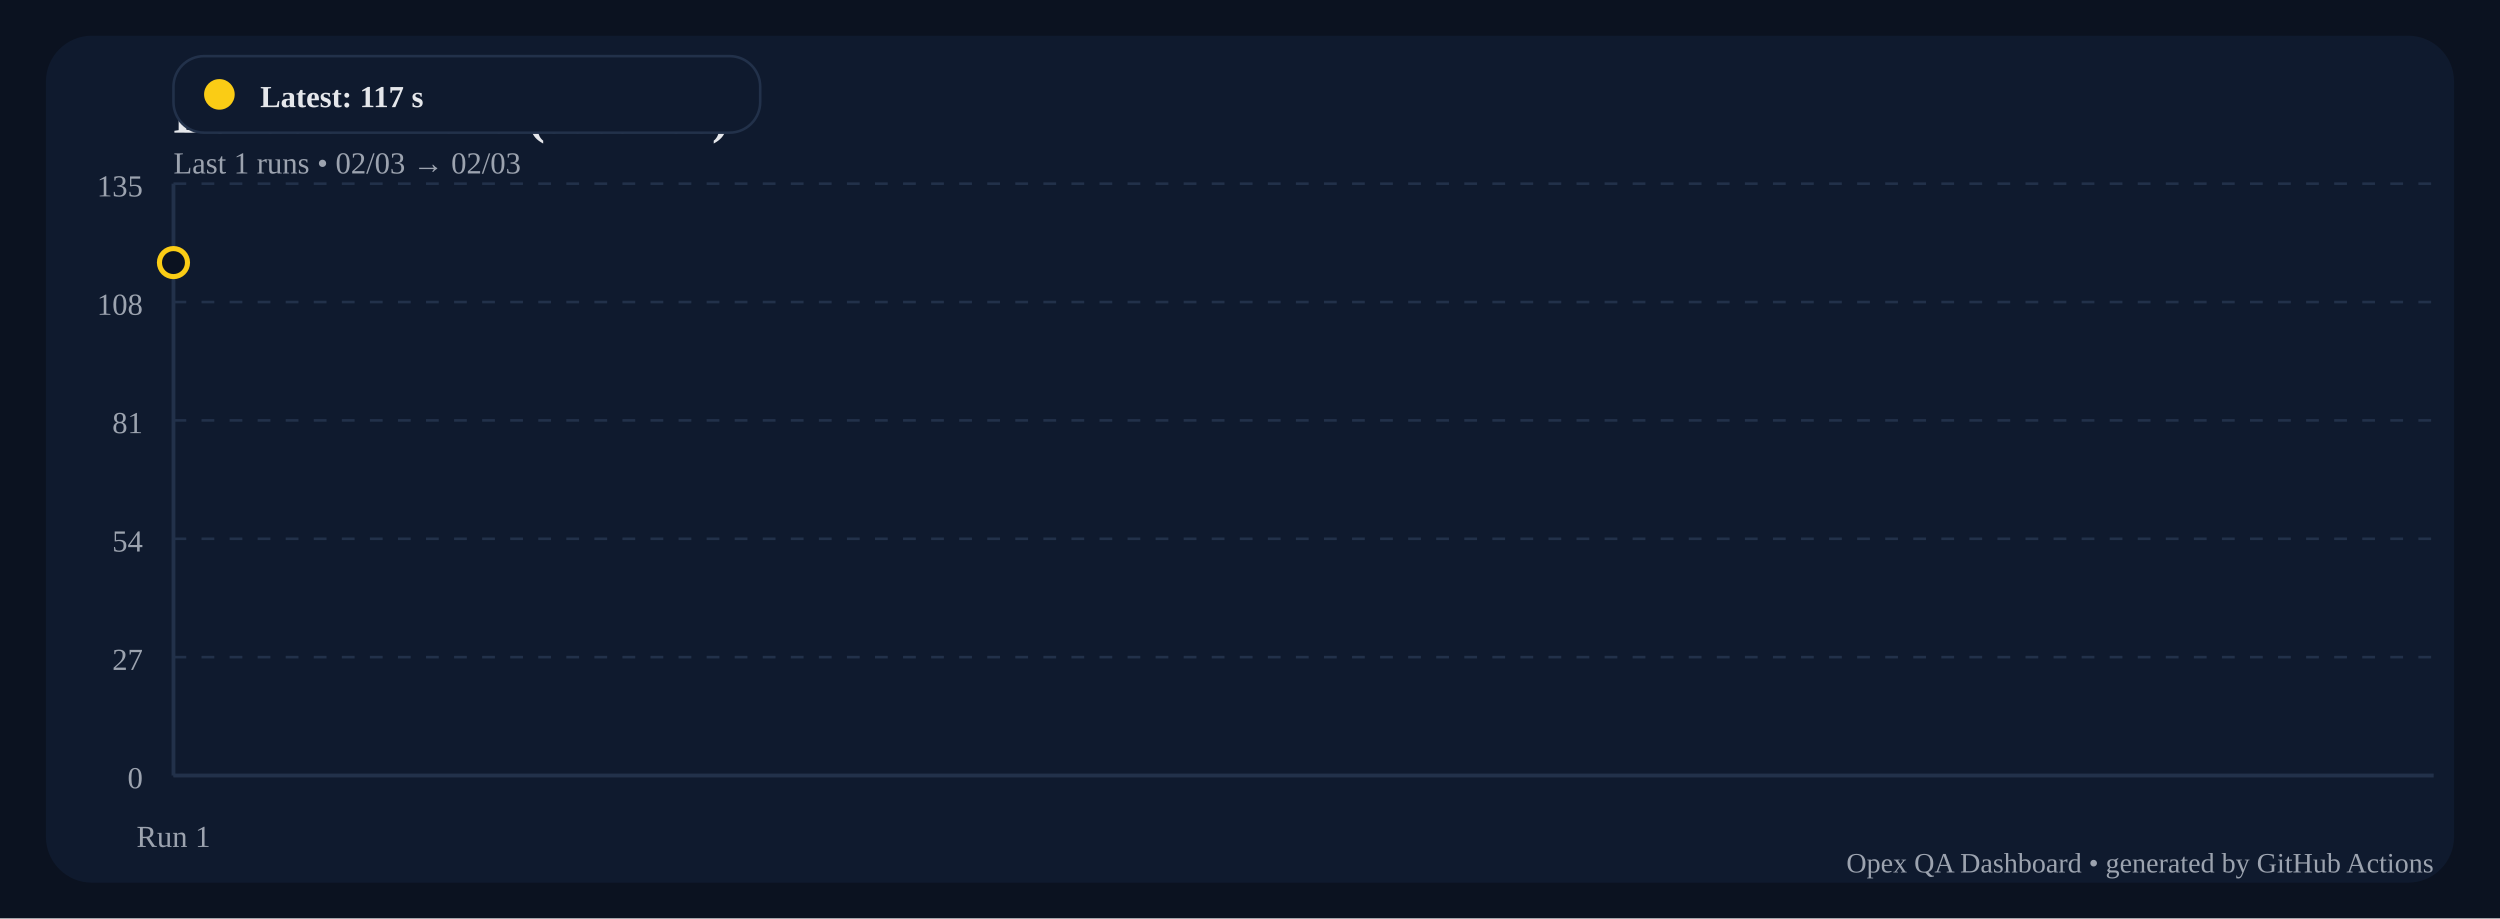
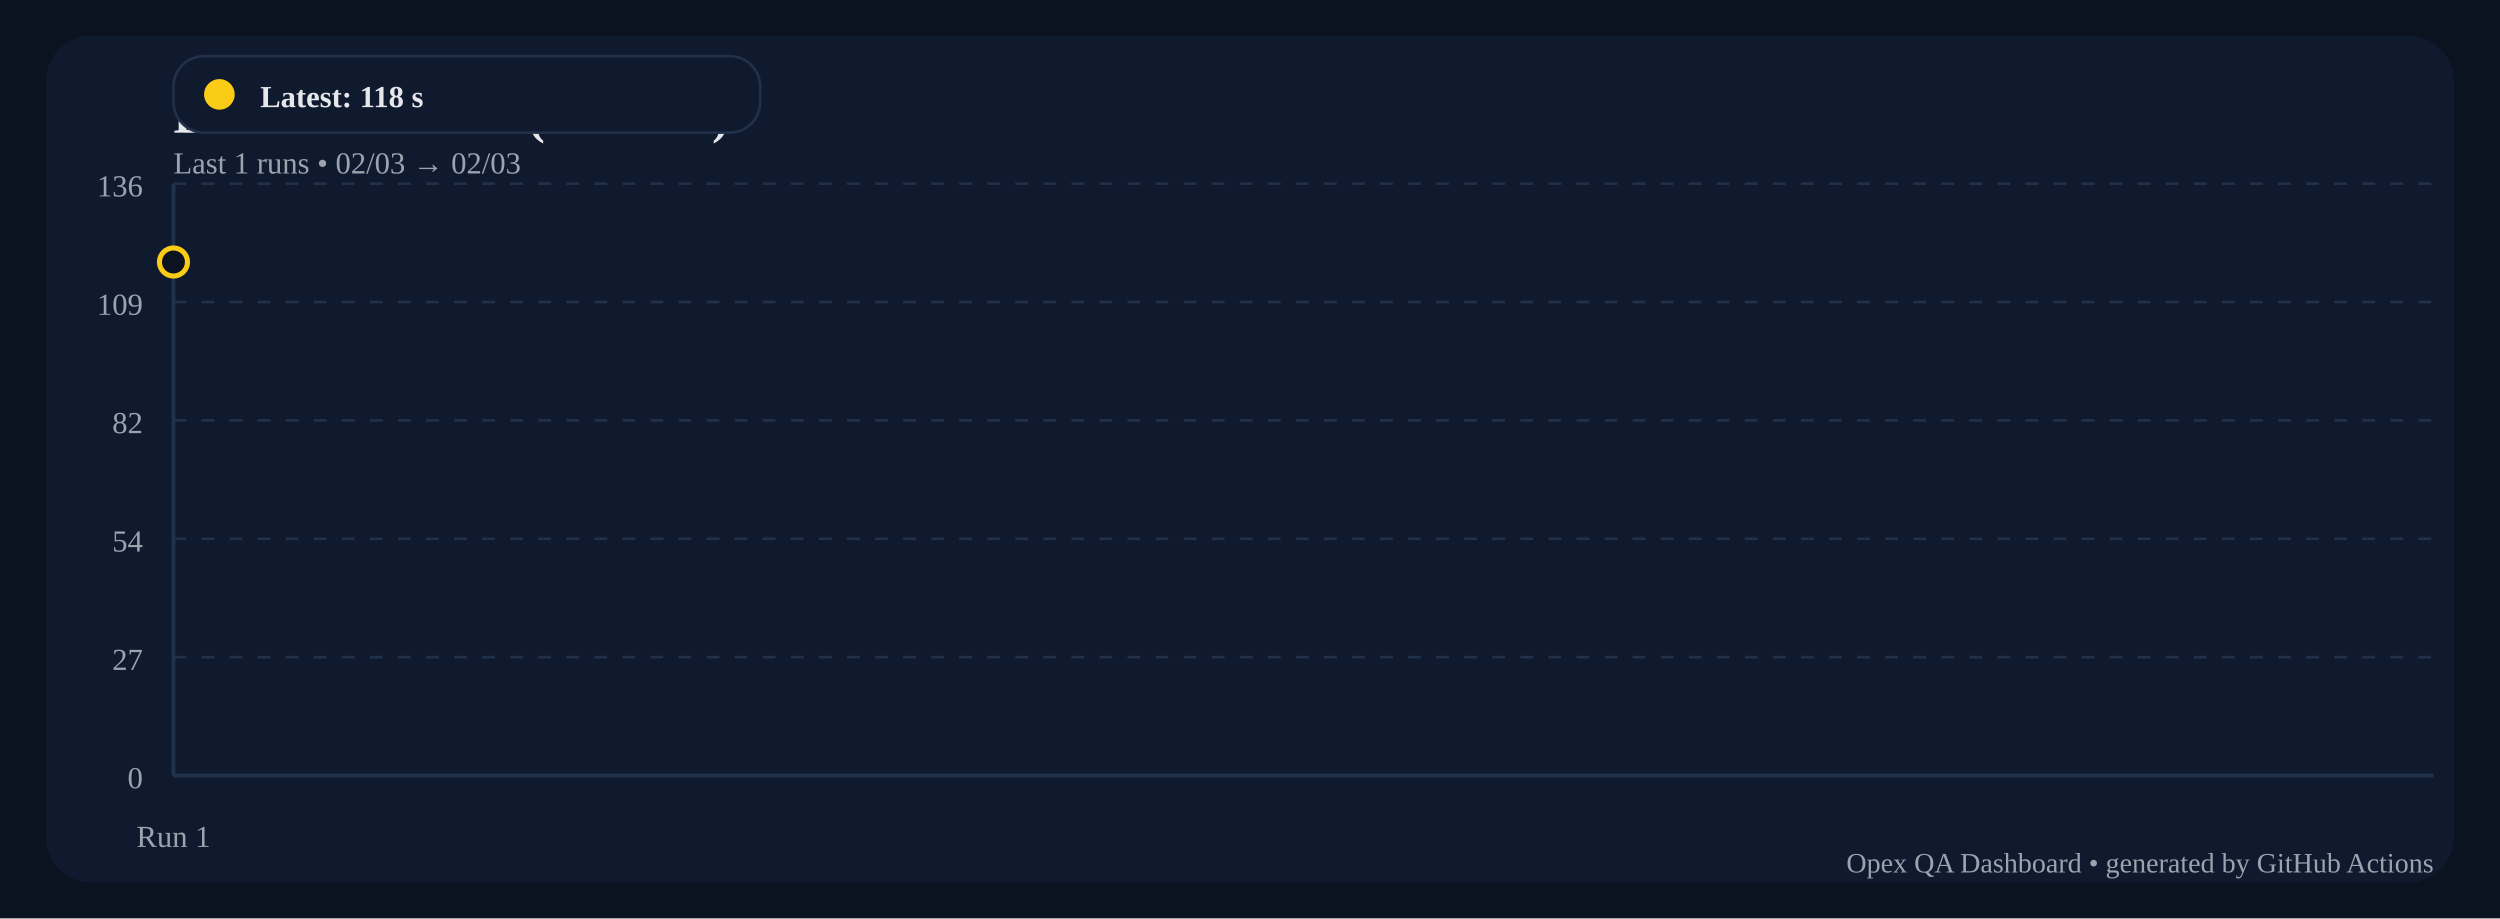
<svg xmlns="http://www.w3.org/2000/svg" width="980" height="360" viewBox="0 0 980 360">
  <defs>
    <linearGradient id="lineGlow_duration.svg" x1="0" y1="0" x2="1" y2="0">
      <stop offset="0" stop-color="#facc15" stop-opacity="0.15" />
      <stop offset="1" stop-color="#facc15" stop-opacity="0.45" />
    </linearGradient>
  </defs>
  <rect x="0" y="0" width="980" height="360" fill="#0b1220" />
  <rect x="18" y="14" width="944" height="332" rx="18" fill="#0f1a2e" />
  <text x="68" y="52" fill="#e5e7eb" font-size="20" font-weight="800">Duration Trend (seconds)</text>
  <text x="68" y="68" fill="#9ca3af" font-size="12">Last 1 runs • 02/03 → 02/03</text>
  <g>
    <rect x="68" y="22" rx="12" ry="12" width="230" height="30" fill="#0f1a2e" stroke="#22314a" />
    <circle cx="86" cy="37" r="6" fill="#facc15" />
    <text x="102" y="42" fill="#e5e7eb" font-size="12" font-weight="700">
-         Latest: 117 s
+         Latest: 118 s
      </text>
  </g>
  <line x1="68" y1="72" x2="954" y2="72" stroke="#22314a" stroke-dasharray="5 6" stroke-width="1" />
  <line x1="68" y1="118.4" x2="954" y2="118.4" stroke="#22314a" stroke-dasharray="5 6" stroke-width="1" />
  <line x1="68" y1="164.8" x2="954" y2="164.8" stroke="#22314a" stroke-dasharray="5 6" stroke-width="1" />
  <line x1="68" y1="211.2" x2="954" y2="211.2" stroke="#22314a" stroke-dasharray="5 6" stroke-width="1" />
  <line x1="68" y1="257.6" x2="954" y2="257.6" stroke="#22314a" stroke-dasharray="5 6" stroke-width="1" />
  <line x1="68" y1="304" x2="954" y2="304" stroke="#22314a" stroke-dasharray="5 6" stroke-width="1" />
  <line x1="68" y1="72" x2="68" y2="304" stroke="#22314a" stroke-width="1.5" />
  <line x1="68" y1="304" x2="954" y2="304" stroke="#22314a" stroke-width="1.5" />
  <text x="56" y="77" text-anchor="end" fill="#9ca3af" font-size="12">
-         135
+         136
      </text>
  <text x="56" y="123.4" text-anchor="end" fill="#9ca3af" font-size="12">
-         108
+         109
      </text>
  <text x="56" y="169.8" text-anchor="end" fill="#9ca3af" font-size="12">
-         81
+         82
      </text>
  <text x="56" y="216.2" text-anchor="end" fill="#9ca3af" font-size="12">
        54
      </text>
  <text x="56" y="262.6" text-anchor="end" fill="#9ca3af" font-size="12">
        27
      </text>
  <text x="56" y="309" text-anchor="end" fill="#9ca3af" font-size="12">
        0
      </text>
  <text x="68" y="332" text-anchor="middle" fill="#9ca3af" font-size="12">Run 1</text>
-   <path d="M 68 102.933" fill="none" stroke="url(#lineGlow_duration.svg)" stroke-width="10" stroke-linecap="round" opacity="0.65" />
-   <path d="M 68 102.933" fill="none" stroke="#facc15" stroke-width="4" stroke-linecap="round" />
-   <circle cx="68" cy="102.933" r="5.5" fill="#0b1220" stroke="#facc15" stroke-width="2" />
+   <path d="M 68 102.706" fill="none" stroke="url(#lineGlow_duration.svg)" stroke-width="10" stroke-linecap="round" opacity="0.65" />
+   <path d="M 68 102.706" fill="none" stroke="#facc15" stroke-width="4" stroke-linecap="round" />
+   <circle cx="68" cy="102.706" r="5.5" fill="#0b1220" stroke="#facc15" stroke-width="2" />
  <text x="954" y="342" text-anchor="end" fill="#9ca3af" font-size="11">
      Opex QA Dashboard • generated by GitHub Actions
    </text>
</svg>
